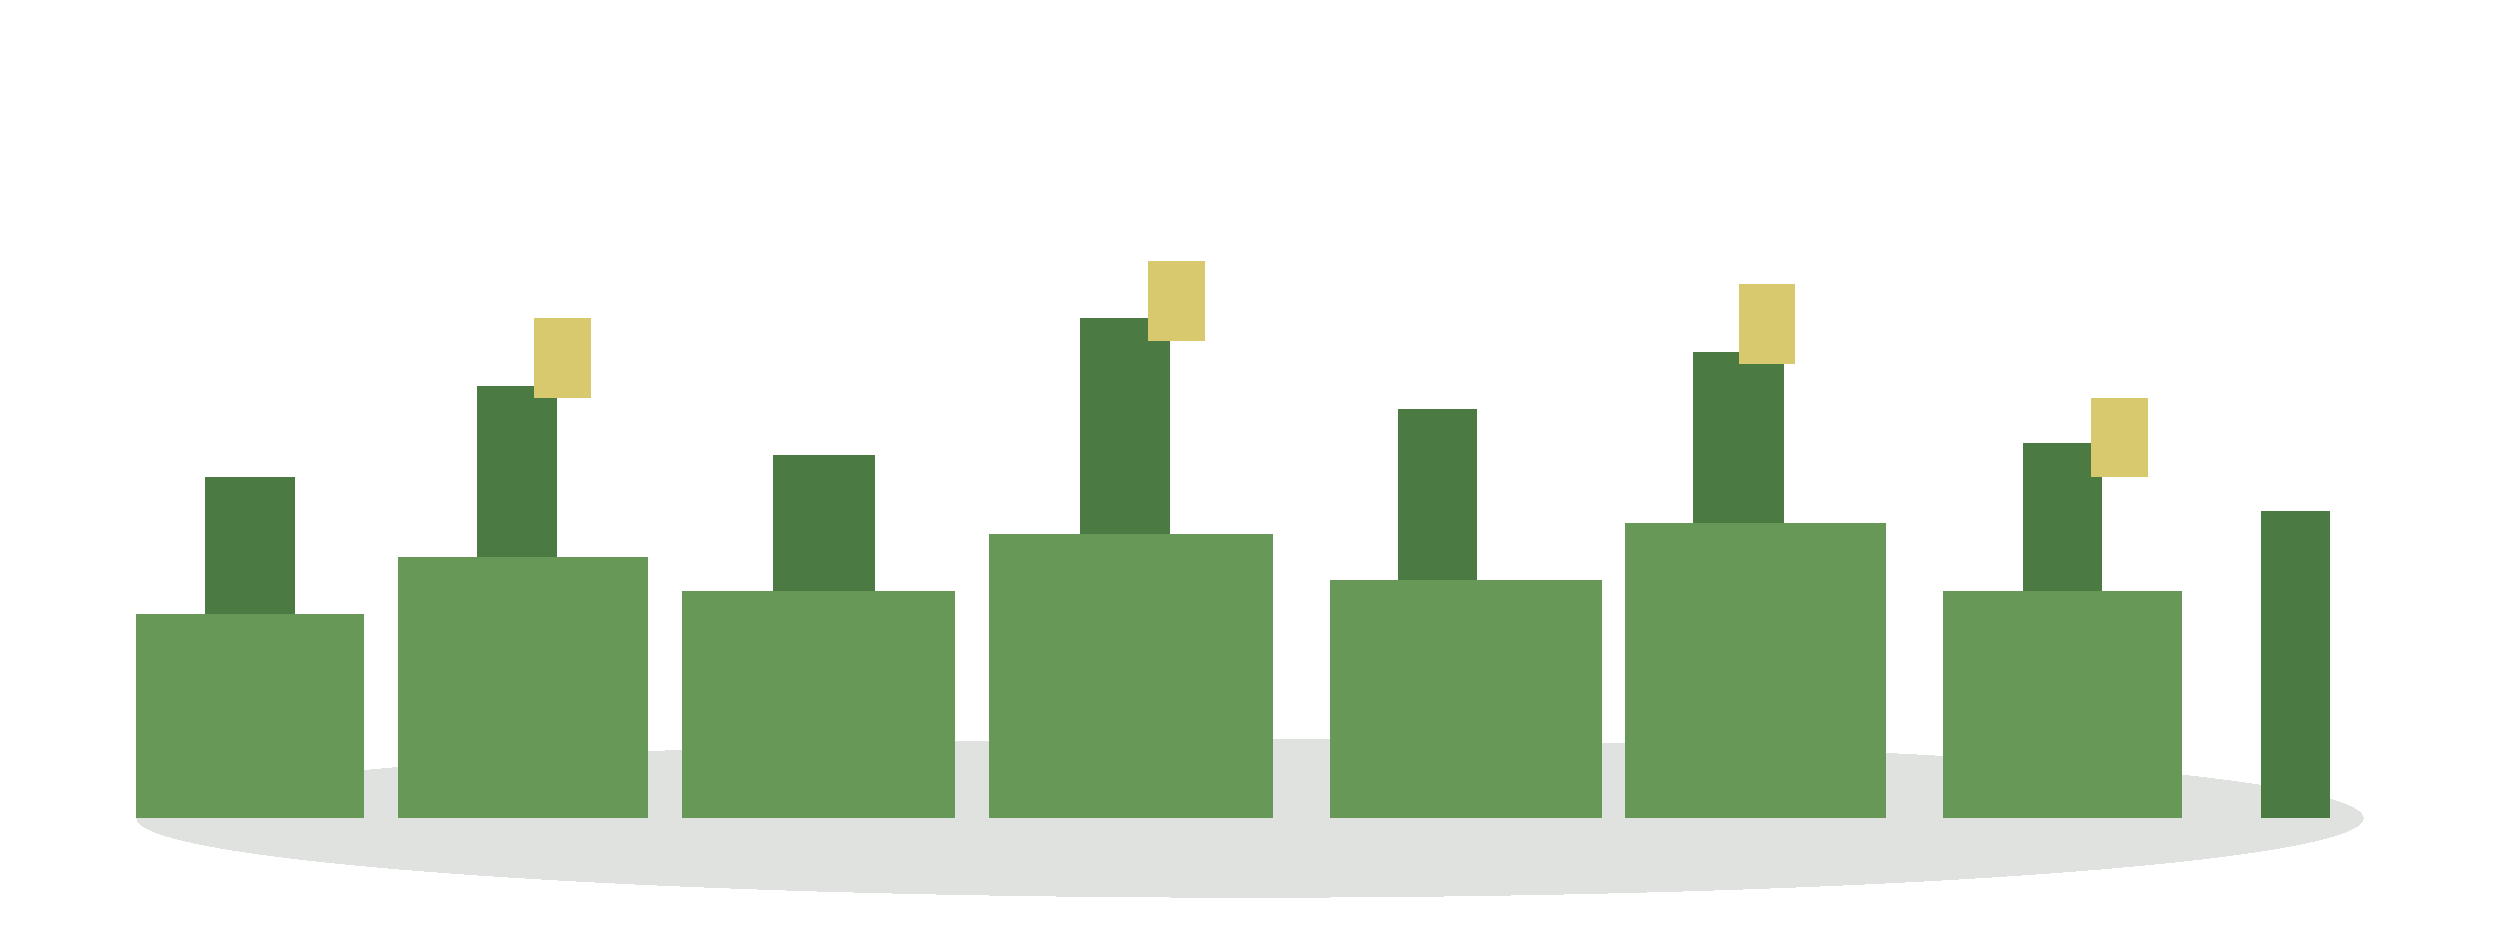
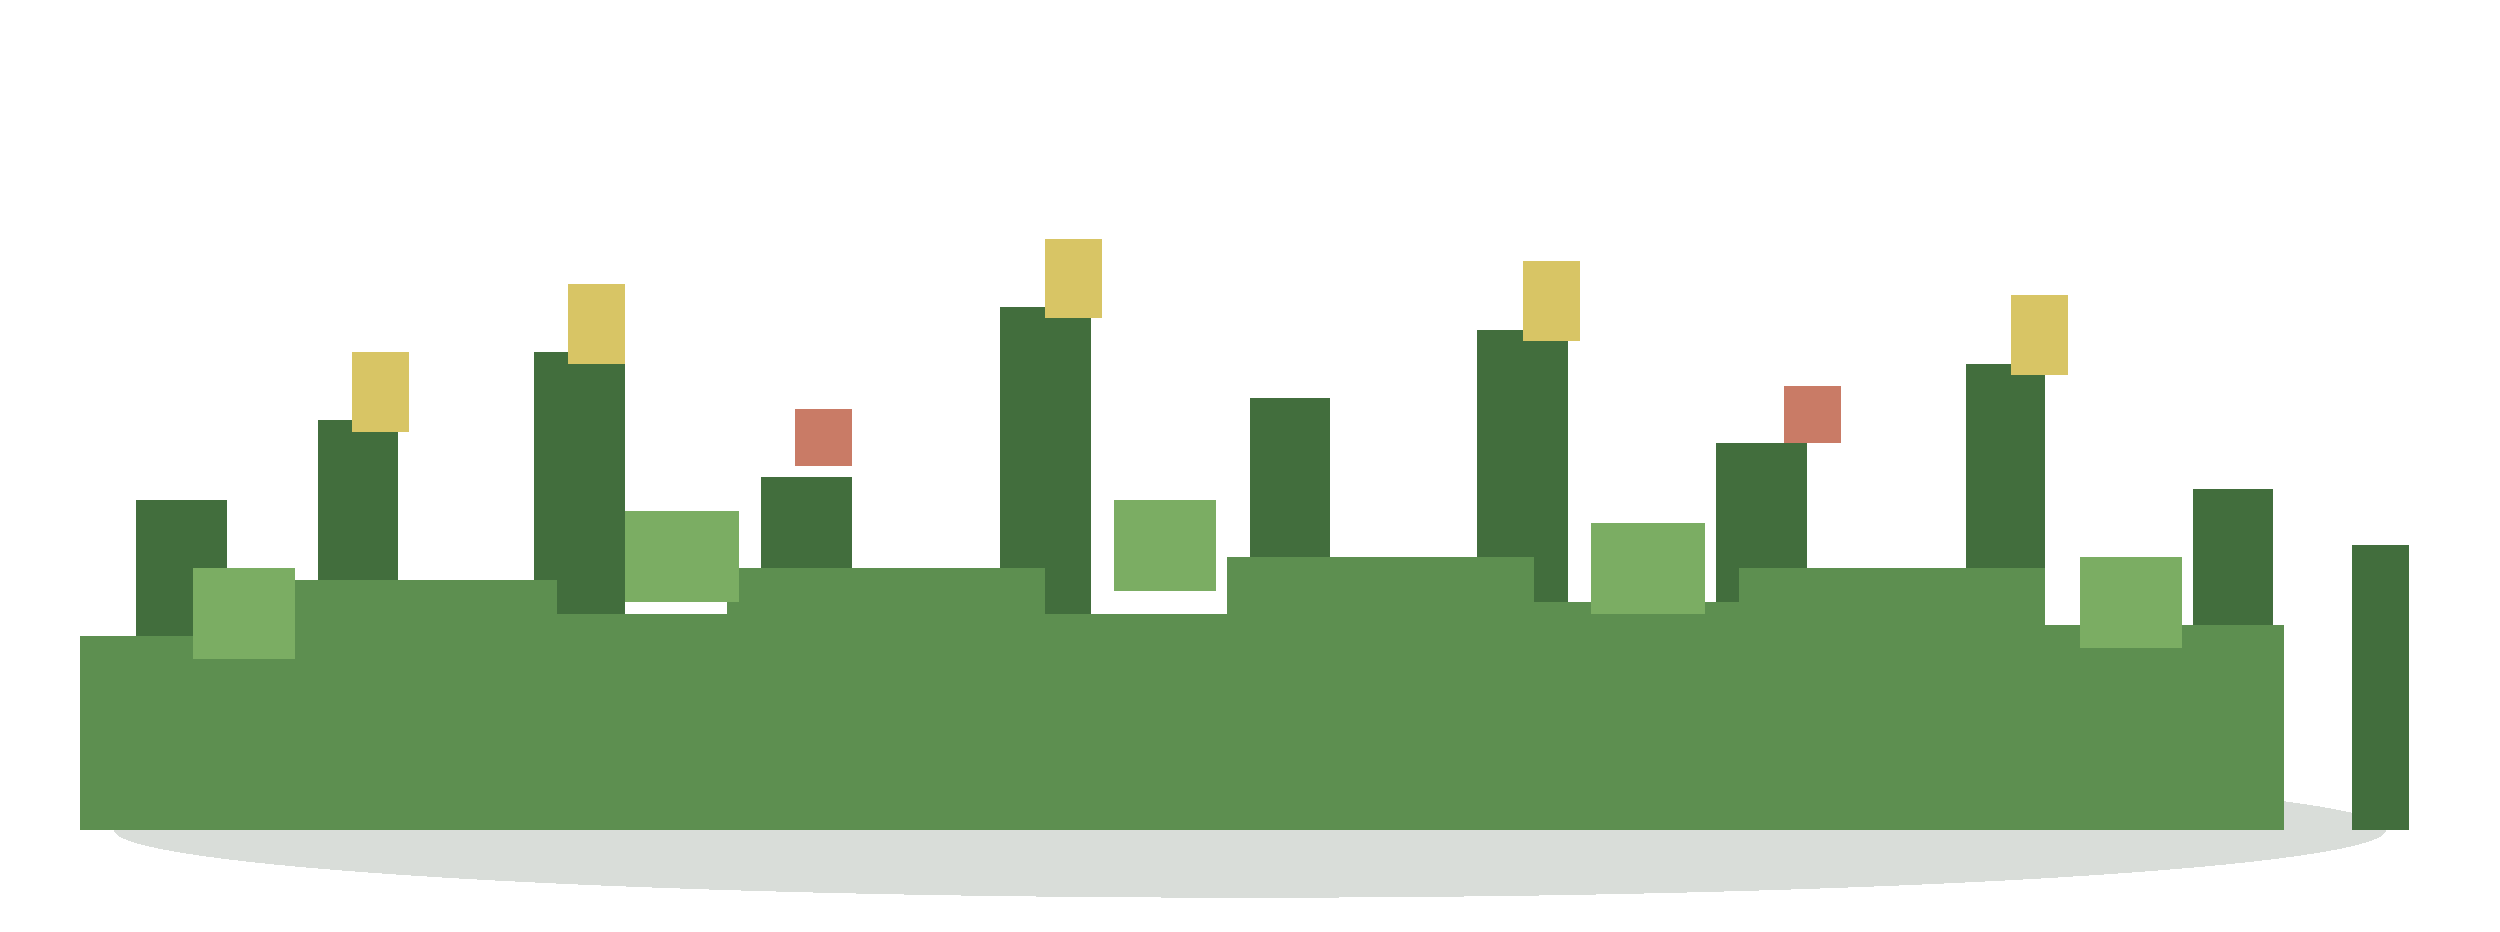
<svg xmlns="http://www.w3.org/2000/svg" width="220" height="82" viewBox="0 0 220 82" shape-rendering="crispEdges">
  <rect width="220" height="82" fill="none" />
-   <ellipse cx="110" cy="72" rx="98" ry="7" fill="#30482c" opacity=".16" />
-   <g fill="#4c7a43">
-     <rect x="18" y="42" width="8" height="30" />
-     <rect x="42" y="34" width="7" height="38" />
-     <rect x="68" y="40" width="9" height="32" />
-     <rect x="95" y="28" width="8" height="44" />
-     <rect x="123" y="36" width="7" height="36" />
-     <rect x="149" y="31" width="8" height="41" />
-     <rect x="178" y="39" width="7" height="33" />
-     <rect x="199" y="45" width="6" height="27" />
+   <ellipse cx="110" cy="73" rx="100" ry="6" fill="#2e452b" opacity=".18" />
+   <g fill="#426e3d">
+     <rect x="12" y="44" width="8" height="29" />
+     <rect x="28" y="37" width="7" height="36" />
+     <rect x="47" y="31" width="8" height="42" />
+     <rect x="67" y="42" width="8" height="31" />
+     <rect x="88" y="27" width="8" height="46" />
+     <rect x="110" y="35" width="7" height="38" />
+     <rect x="130" y="29" width="8" height="44" />
+     <rect x="151" y="39" width="8" height="34" />
+     <rect x="173" y="32" width="7" height="41" />
+     <rect x="193" y="43" width="7" height="30" />
+     <rect x="207" y="48" width="5" height="25" />
  </g>
-   <g fill="#679858">
-     <rect x="12" y="54" width="20" height="18" />
-     <rect x="35" y="49" width="22" height="23" />
-     <rect x="60" y="52" width="24" height="20" />
-     <rect x="87" y="47" width="25" height="25" />
-     <rect x="117" y="51" width="24" height="21" />
-     <rect x="143" y="46" width="23" height="26" />
-     <rect x="171" y="52" width="21" height="20" />
+   <g fill="#5d8f50">
+     <rect x="7" y="56" width="22" height="17" />
+     <rect x="24" y="51" width="25" height="22" />
+     <rect x="45" y="54" width="25" height="19" />
+     <rect x="64" y="50" width="28" height="23" />
+     <rect x="86" y="54" width="27" height="19" />
+     <rect x="108" y="49" width="27" height="24" />
+     <rect x="132" y="53" width="27" height="20" />
+     <rect x="153" y="50" width="27" height="23" />
+     <rect x="176" y="55" width="25" height="18" />
  </g>
-   <g fill="#d9c96e">
-     <rect x="47" y="28" width="5" height="7" />
-     <rect x="101" y="23" width="5" height="7" />
-     <rect x="153" y="25" width="5" height="7" />
-     <rect x="184" y="35" width="5" height="7" />
+   <g fill="#7bad63">
+     <rect x="17" y="50" width="9" height="8" />
+     <rect x="55" y="45" width="10" height="8" />
+     <rect x="98" y="44" width="9" height="8" />
+     <rect x="140" y="46" width="10" height="8" />
+     <rect x="183" y="49" width="9" height="8" />
+   </g>
+   <g fill="#d8c565">
+     <rect x="31" y="31" width="5" height="7" />
+     <rect x="50" y="25" width="5" height="7" />
+     <rect x="92" y="21" width="5" height="7" />
+     <rect x="134" y="23" width="5" height="7" />
+     <rect x="177" y="26" width="5" height="7" />
+   </g>
+   <g fill="#c97b66">
+     <rect x="70" y="36" width="5" height="5" />
+     <rect x="157" y="34" width="5" height="5" />
  </g>
</svg>
